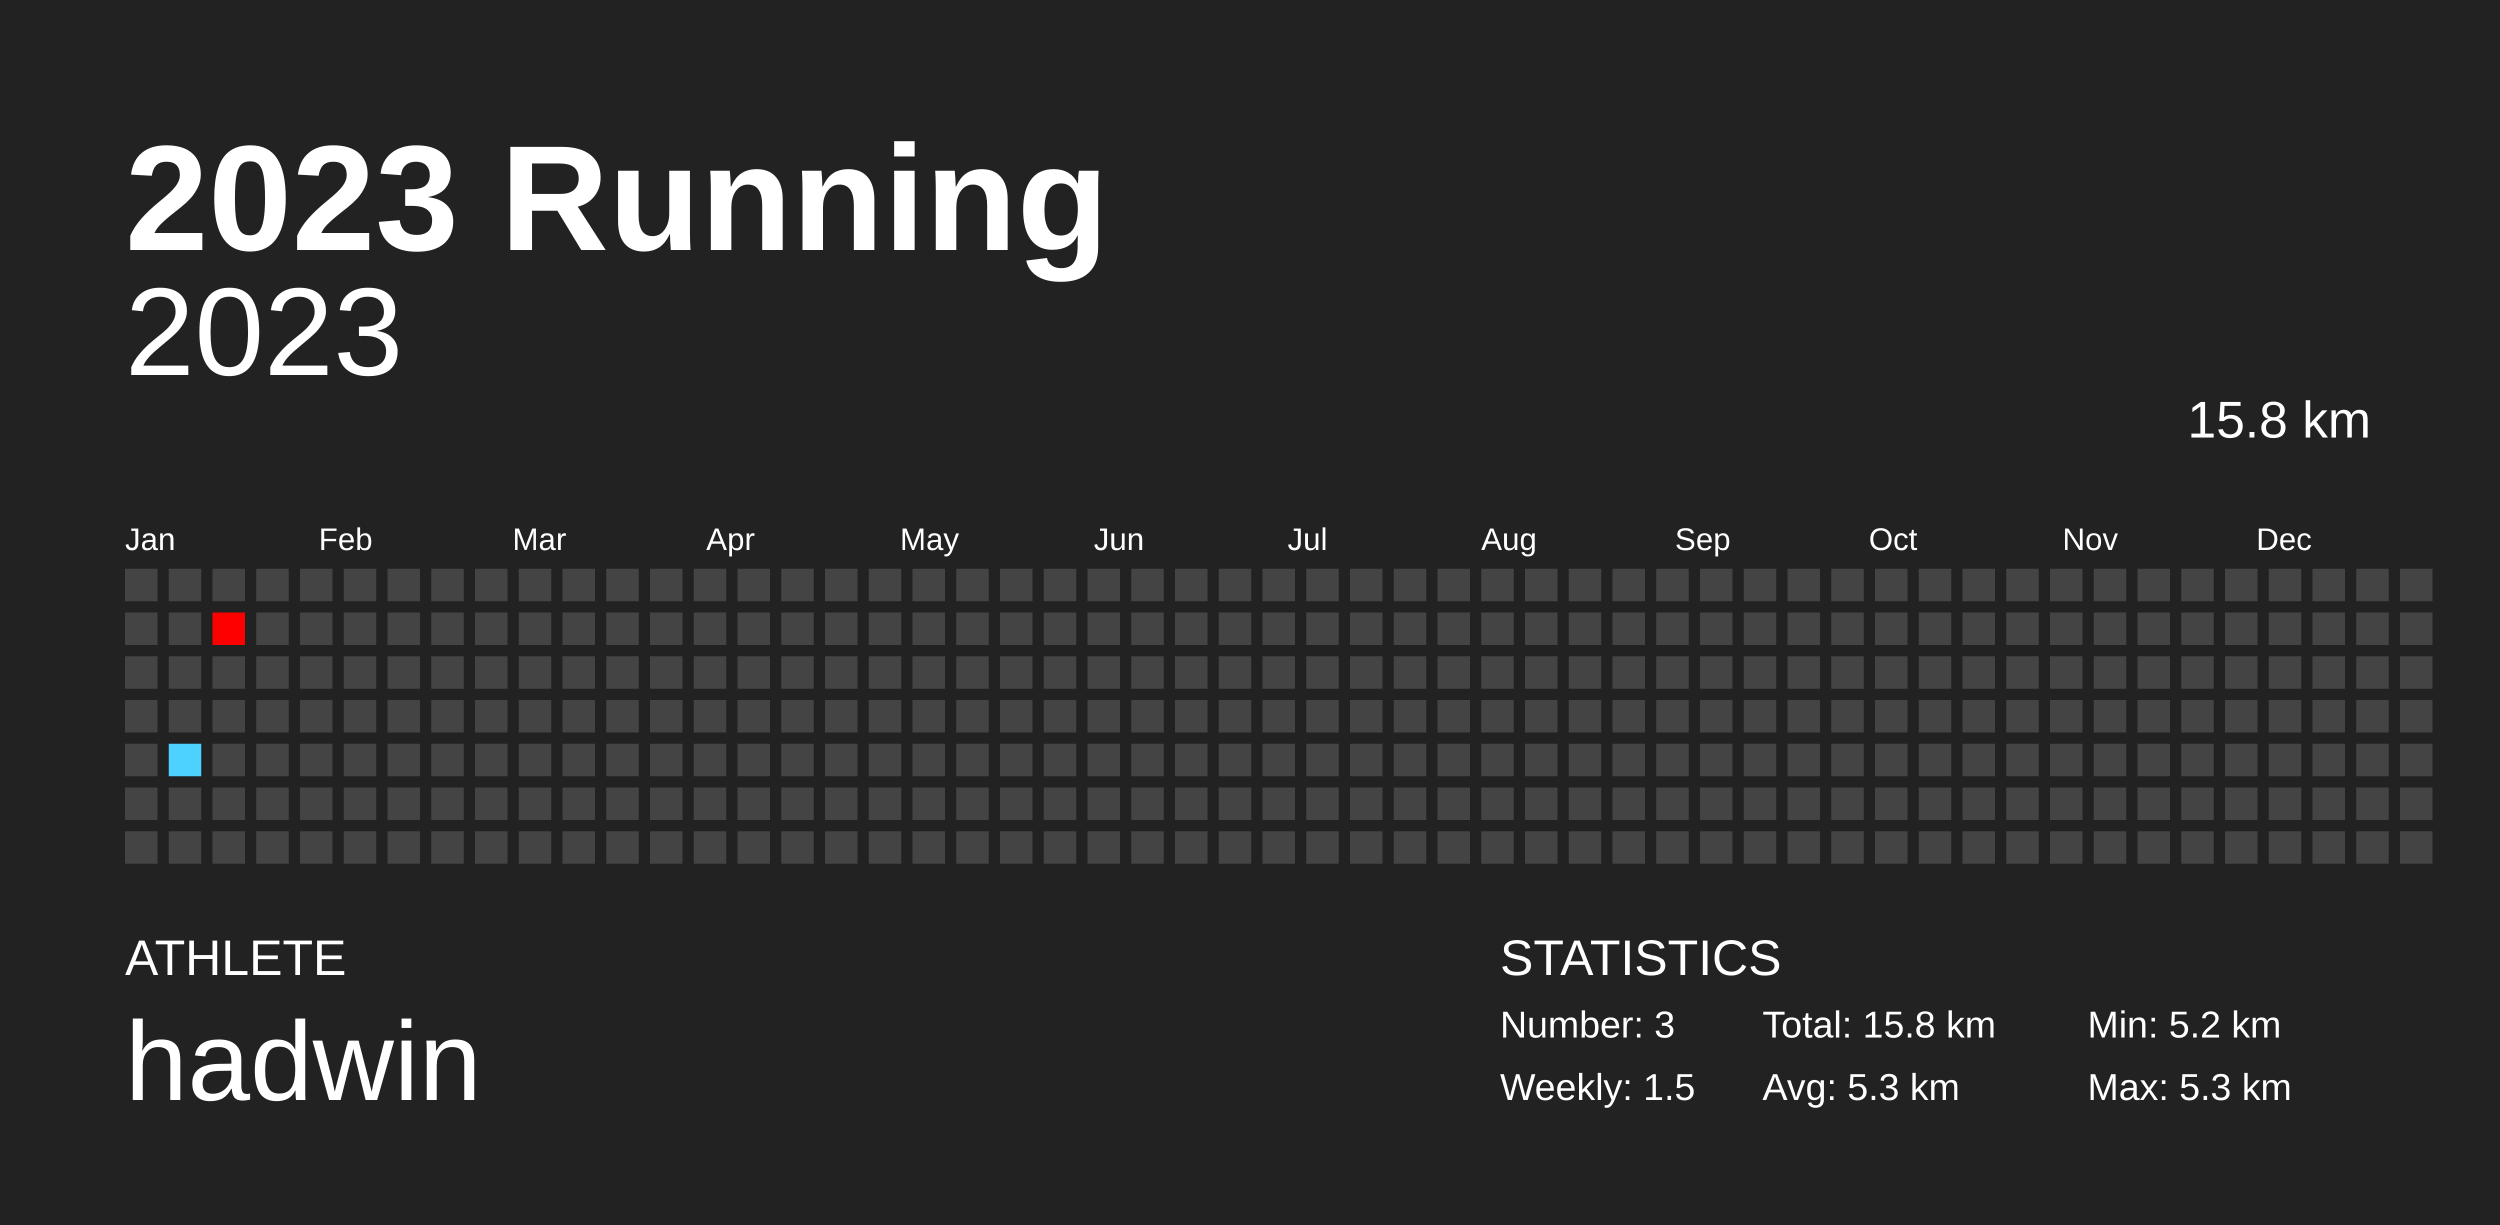
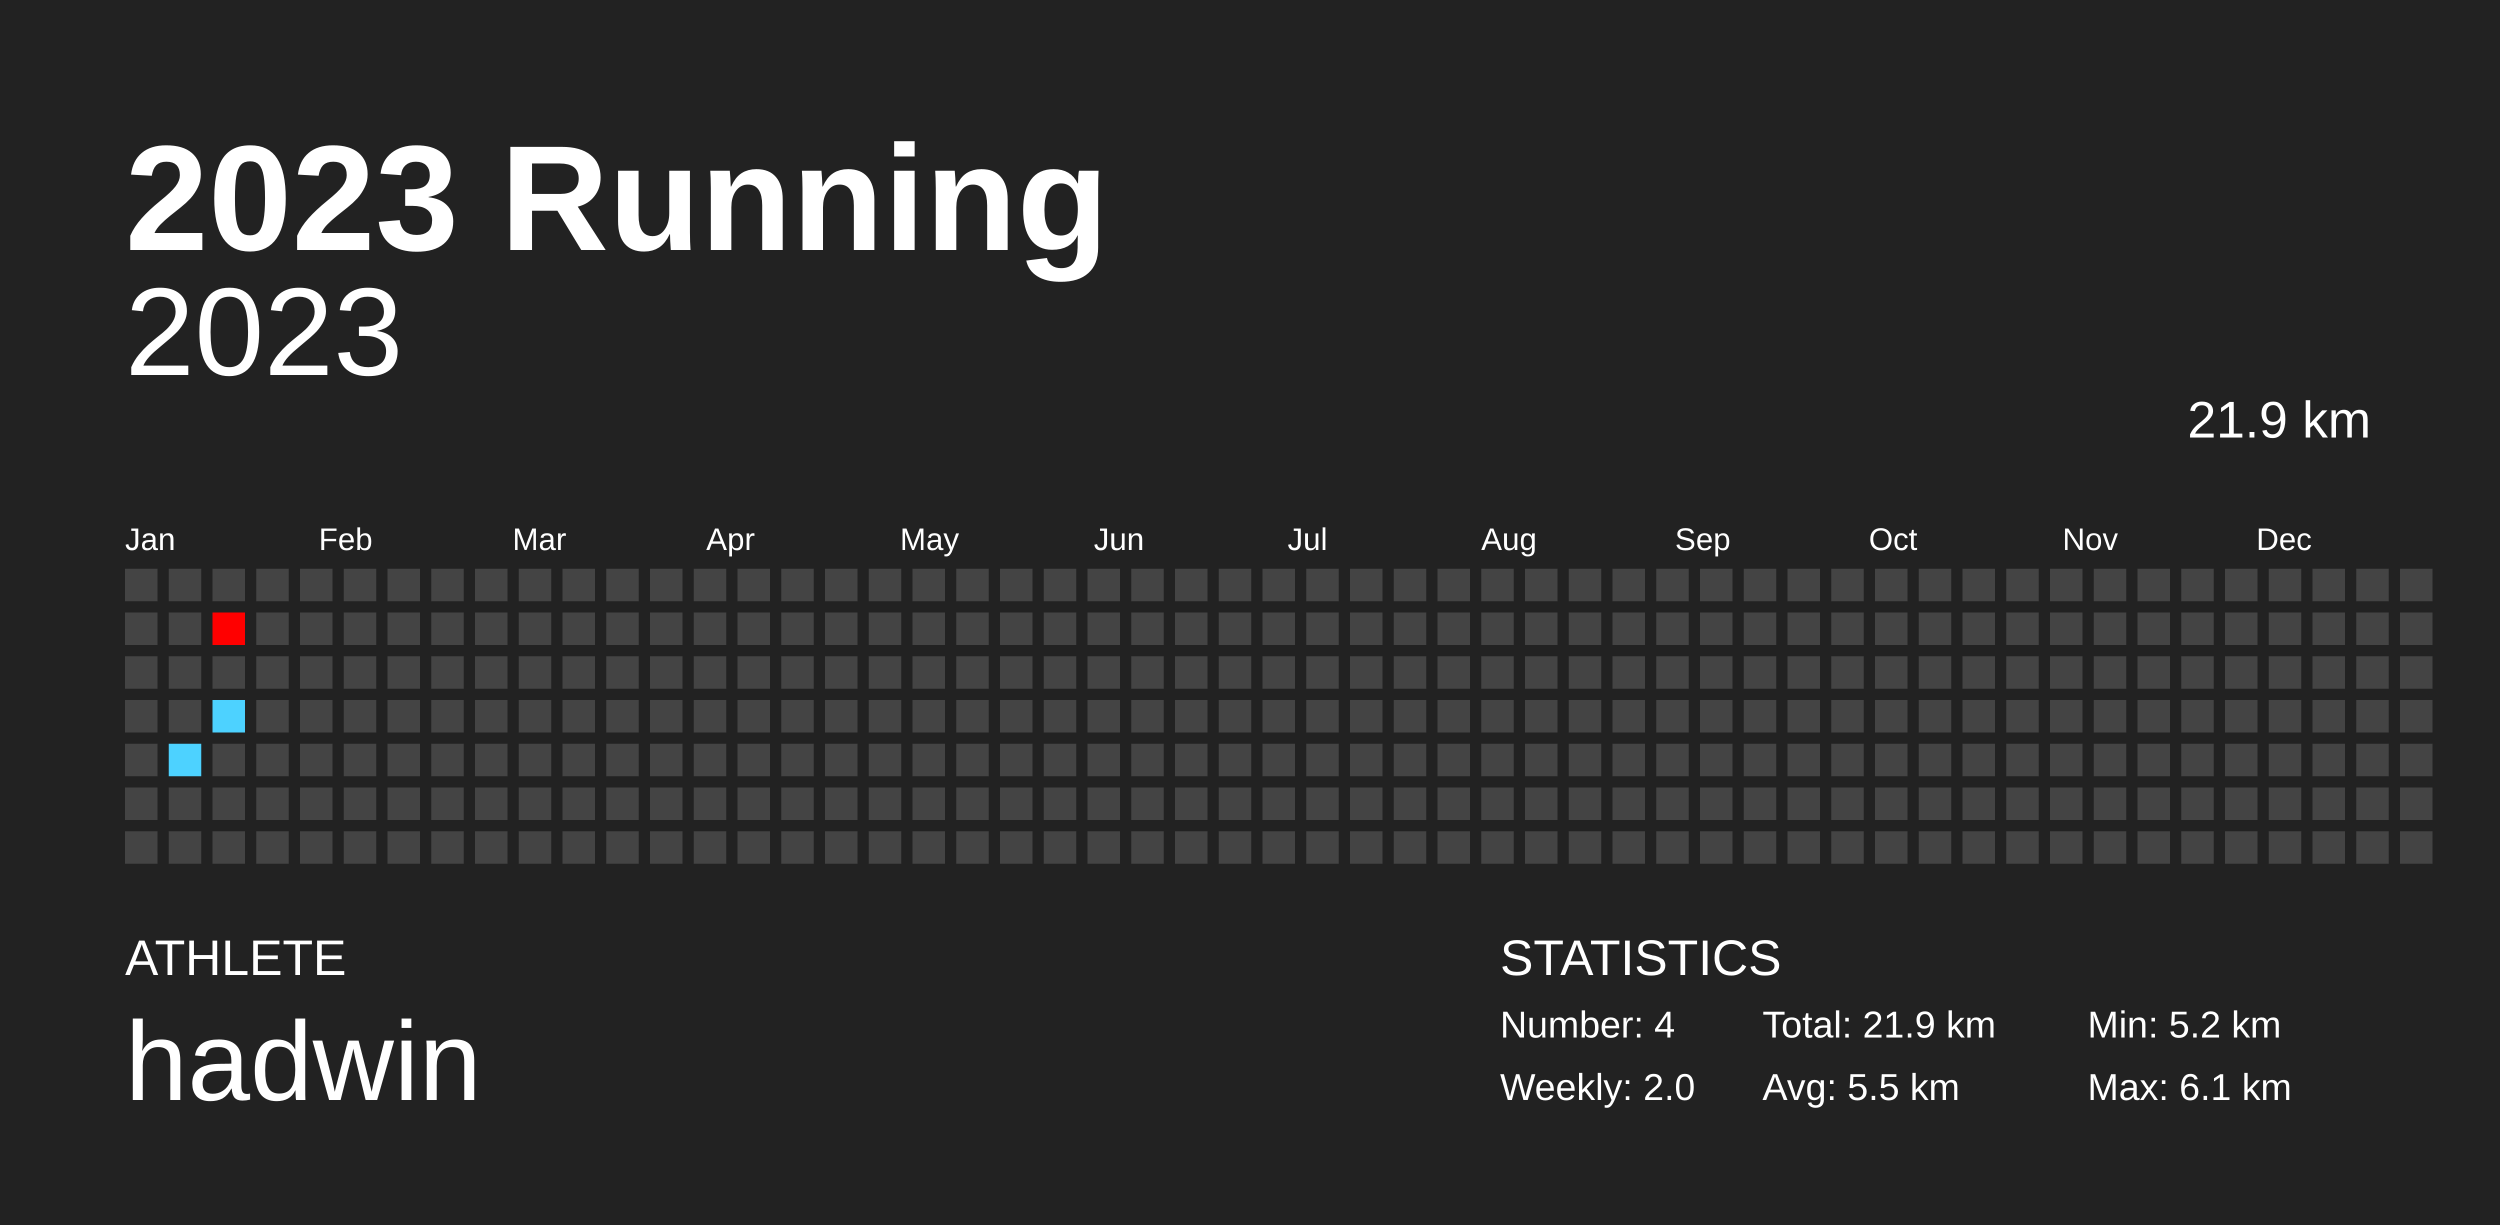
<svg xmlns="http://www.w3.org/2000/svg" baseProfile="full" height="98mm" version="1.1" viewBox="0,0,200,98" width="200mm">
  <defs />
  <rect fill="#222222" height="98" width="200" x="0" y="0" />
  <text fill="#FFFFFF" style="font-size:12px; font-family:Arial; font-weight:bold;" x="10" y="20">2023 Running</text>
  <text fill="#FFFFFF" style="font-size:4px; font-family:Arial" x="10" y="78">ATHLETE</text>
  <text fill="#FFFFFF" style="font-size:9px; font-family:Arial" x="10" y="88">hadwin</text>
  <text fill="#FFFFFF" style="font-size:4px; font-family:Arial" x="120" y="78">STATISTICS</text>
-   <text fill="#FFFFFF" style="font-size:3px; font-family:Arial" x="120" y="83">Number: 3</text>
-   <text fill="#FFFFFF" style="font-size:3px; font-family:Arial" x="120" y="88">Weekly: 1.5</text>
-   <text fill="#FFFFFF" style="font-size:3px; font-family:Arial" x="141" y="83">Total: 15.8 km</text>
-   <text fill="#FFFFFF" style="font-size:3px; font-family:Arial" x="141" y="88">Avg: 5.3 km</text>
+   <text fill="#FFFFFF" style="font-size:3px; font-family:Arial" x="120" y="83">Number: 4</text>
+   <text fill="#FFFFFF" style="font-size:3px; font-family:Arial" x="120" y="88">Weekly: 2.0</text>
+   <text fill="#FFFFFF" style="font-size:3px; font-family:Arial" x="141" y="83">Total: 21.9 km</text>
+   <text fill="#FFFFFF" style="font-size:3px; font-family:Arial" x="141" y="88">Avg: 5.5 km</text>
  <text fill="#FFFFFF" style="font-size:3px; font-family:Arial" x="167" y="83">Min: 5.2 km</text>
-   <text fill="#FFFFFF" style="font-size:3px; font-family:Arial" x="167" y="88">Max: 5.3 km</text>
+   <text fill="#FFFFFF" style="font-size:3px; font-family:Arial" x="167" y="88">Max: 6.1 km</text>
  <text alignment-baseline="hanging" fill="#FFFFFF" style="font-size:10.0px; font-family:Arial;" x="10" y="30">2023</text>
-   <text alignment-baseline="hanging" fill="#FFFFFF" style="font-size:4.125px; font-family:Arial;" x="175" y="35">15.8 km</text>
+   <text alignment-baseline="hanging" fill="#FFFFFF" style="font-size:4.125px; font-family:Arial;" x="175" y="35">21.9 km</text>
  <text fill="#FFFFFF" style="font-size:2.5px; font-family:Arial" x="10.0" y="44">Jan</text>
  <text fill="#FFFFFF" style="font-size:2.5px; font-family:Arial" x="25.5" y="44">Feb</text>
  <text fill="#FFFFFF" style="font-size:2.5px; font-family:Arial" x="41.0" y="44">Mar</text>
  <text fill="#FFFFFF" style="font-size:2.5px; font-family:Arial" x="56.5" y="44">Apr</text>
  <text fill="#FFFFFF" style="font-size:2.5px; font-family:Arial" x="72.0" y="44">May</text>
  <text fill="#FFFFFF" style="font-size:2.5px; font-family:Arial" x="87.5" y="44">Jun</text>
  <text fill="#FFFFFF" style="font-size:2.5px; font-family:Arial" x="103.0" y="44">Jul</text>
  <text fill="#FFFFFF" style="font-size:2.5px; font-family:Arial" x="118.5" y="44">Aug</text>
  <text fill="#FFFFFF" style="font-size:2.5px; font-family:Arial" x="134.0" y="44">Sep</text>
  <text fill="#FFFFFF" style="font-size:2.5px; font-family:Arial" x="149.5" y="44">Oct</text>
  <text fill="#FFFFFF" style="font-size:2.5px; font-family:Arial" x="165.0" y="44">Nov</text>
  <text fill="#FFFFFF" style="font-size:2.5px; font-family:Arial" x="180.5" y="44">Dec</text>
  <rect fill="#444444" height="2.6" width="2.6" x="10.0" y="45.5" />
  <rect fill="#444444" height="2.6" width="2.6" x="10.0" y="49.0" />
  <rect fill="#444444" height="2.6" width="2.6" x="10.0" y="52.5" />
  <rect fill="#444444" height="2.6" width="2.6" x="10.0" y="56.0" />
  <rect fill="#444444" height="2.6" width="2.6" x="10.0" y="59.5" />
  <rect fill="#444444" height="2.6" width="2.6" x="10.0" y="63.0" />
  <rect fill="#444444" height="2.6" width="2.6" x="10.0" y="66.5" />
  <rect fill="#444444" height="2.6" width="2.6" x="13.5" y="45.5" />
  <rect fill="#444444" height="2.6" width="2.6" x="13.5" y="49.0" />
  <rect fill="#444444" height="2.6" width="2.6" x="13.5" y="52.5" />
  <rect fill="#444444" height="2.6" width="2.6" x="13.5" y="56.0" />
  <rect fill="#4dd2ff" height="2.6" width="2.6" x="13.5" y="59.5" />
  <rect fill="#444444" height="2.6" width="2.6" x="13.5" y="63.0" />
  <rect fill="#444444" height="2.6" width="2.6" x="13.5" y="66.5" />
  <rect fill="#444444" height="2.6" width="2.6" x="17.0" y="45.5" />
  <rect fill="#ff0000" height="2.6" width="2.6" x="17.0" y="49.0" />
  <rect fill="#444444" height="2.6" width="2.6" x="17.0" y="52.5" />
-   <rect fill="#444444" height="2.6" width="2.6" x="17.0" y="56.0" />
+   <rect fill="#4dd2ff" height="2.6" width="2.6" x="17.0" y="56.0" />
  <rect fill="#444444" height="2.6" width="2.6" x="17.0" y="59.5" />
  <rect fill="#444444" height="2.6" width="2.6" x="17.0" y="63.0" />
  <rect fill="#444444" height="2.6" width="2.6" x="17.0" y="66.5" />
  <rect fill="#444444" height="2.6" width="2.6" x="20.5" y="45.5" />
  <rect fill="#444444" height="2.6" width="2.6" x="20.5" y="49.0" />
  <rect fill="#444444" height="2.6" width="2.6" x="20.5" y="52.5" />
  <rect fill="#444444" height="2.6" width="2.6" x="20.5" y="56.0" />
  <rect fill="#444444" height="2.6" width="2.6" x="20.5" y="59.5" />
  <rect fill="#444444" height="2.6" width="2.6" x="20.5" y="63.0" />
  <rect fill="#444444" height="2.6" width="2.6" x="20.5" y="66.5" />
  <rect fill="#444444" height="2.6" width="2.6" x="24.0" y="45.5" />
  <rect fill="#444444" height="2.6" width="2.6" x="24.0" y="49.0" />
  <rect fill="#444444" height="2.6" width="2.6" x="24.0" y="52.5" />
  <rect fill="#444444" height="2.6" width="2.6" x="24.0" y="56.0" />
  <rect fill="#444444" height="2.6" width="2.6" x="24.0" y="59.5" />
  <rect fill="#444444" height="2.6" width="2.6" x="24.0" y="63.0" />
  <rect fill="#444444" height="2.6" width="2.6" x="24.0" y="66.5" />
  <rect fill="#444444" height="2.6" width="2.6" x="27.5" y="45.5" />
  <rect fill="#444444" height="2.6" width="2.6" x="27.5" y="49.0" />
  <rect fill="#444444" height="2.6" width="2.6" x="27.5" y="52.5" />
  <rect fill="#444444" height="2.6" width="2.6" x="27.5" y="56.0" />
  <rect fill="#444444" height="2.6" width="2.6" x="27.5" y="59.5" />
  <rect fill="#444444" height="2.6" width="2.6" x="27.5" y="63.0" />
  <rect fill="#444444" height="2.6" width="2.6" x="27.5" y="66.5" />
  <rect fill="#444444" height="2.6" width="2.6" x="31.0" y="45.5" />
  <rect fill="#444444" height="2.6" width="2.6" x="31.0" y="49.0" />
  <rect fill="#444444" height="2.6" width="2.6" x="31.0" y="52.5" />
  <rect fill="#444444" height="2.6" width="2.6" x="31.0" y="56.0" />
  <rect fill="#444444" height="2.6" width="2.6" x="31.0" y="59.5" />
  <rect fill="#444444" height="2.6" width="2.6" x="31.0" y="63.0" />
  <rect fill="#444444" height="2.6" width="2.6" x="31.0" y="66.5" />
  <rect fill="#444444" height="2.6" width="2.6" x="34.5" y="45.5" />
  <rect fill="#444444" height="2.6" width="2.6" x="34.5" y="49.0" />
  <rect fill="#444444" height="2.6" width="2.6" x="34.5" y="52.5" />
  <rect fill="#444444" height="2.6" width="2.6" x="34.5" y="56.0" />
  <rect fill="#444444" height="2.6" width="2.6" x="34.5" y="59.5" />
  <rect fill="#444444" height="2.6" width="2.6" x="34.5" y="63.0" />
  <rect fill="#444444" height="2.6" width="2.6" x="34.5" y="66.5" />
  <rect fill="#444444" height="2.6" width="2.6" x="38.0" y="45.5" />
  <rect fill="#444444" height="2.6" width="2.6" x="38.0" y="49.0" />
  <rect fill="#444444" height="2.6" width="2.6" x="38.0" y="52.5" />
  <rect fill="#444444" height="2.6" width="2.6" x="38.0" y="56.0" />
  <rect fill="#444444" height="2.6" width="2.6" x="38.0" y="59.5" />
  <rect fill="#444444" height="2.6" width="2.6" x="38.0" y="63.0" />
  <rect fill="#444444" height="2.6" width="2.6" x="38.0" y="66.5" />
  <rect fill="#444444" height="2.6" width="2.6" x="41.5" y="45.5" />
  <rect fill="#444444" height="2.6" width="2.6" x="41.5" y="49.0" />
  <rect fill="#444444" height="2.6" width="2.6" x="41.5" y="52.5" />
  <rect fill="#444444" height="2.6" width="2.6" x="41.5" y="56.0" />
  <rect fill="#444444" height="2.6" width="2.6" x="41.5" y="59.5" />
  <rect fill="#444444" height="2.6" width="2.6" x="41.5" y="63.0" />
  <rect fill="#444444" height="2.6" width="2.6" x="41.5" y="66.5" />
  <rect fill="#444444" height="2.6" width="2.6" x="45.0" y="45.5" />
  <rect fill="#444444" height="2.6" width="2.6" x="45.0" y="49.0" />
  <rect fill="#444444" height="2.6" width="2.6" x="45.0" y="52.5" />
  <rect fill="#444444" height="2.6" width="2.6" x="45.0" y="56.0" />
  <rect fill="#444444" height="2.6" width="2.6" x="45.0" y="59.5" />
  <rect fill="#444444" height="2.6" width="2.6" x="45.0" y="63.0" />
  <rect fill="#444444" height="2.6" width="2.6" x="45.0" y="66.5" />
  <rect fill="#444444" height="2.6" width="2.6" x="48.5" y="45.5" />
  <rect fill="#444444" height="2.6" width="2.6" x="48.5" y="49.0" />
  <rect fill="#444444" height="2.6" width="2.6" x="48.5" y="52.5" />
  <rect fill="#444444" height="2.6" width="2.6" x="48.5" y="56.0" />
  <rect fill="#444444" height="2.6" width="2.6" x="48.5" y="59.5" />
  <rect fill="#444444" height="2.6" width="2.6" x="48.5" y="63.0" />
  <rect fill="#444444" height="2.6" width="2.6" x="48.5" y="66.5" />
  <rect fill="#444444" height="2.6" width="2.6" x="52.0" y="45.5" />
  <rect fill="#444444" height="2.6" width="2.6" x="52.0" y="49.0" />
  <rect fill="#444444" height="2.6" width="2.6" x="52.0" y="52.5" />
  <rect fill="#444444" height="2.6" width="2.6" x="52.0" y="56.0" />
  <rect fill="#444444" height="2.6" width="2.6" x="52.0" y="59.5" />
  <rect fill="#444444" height="2.6" width="2.6" x="52.0" y="63.0" />
  <rect fill="#444444" height="2.6" width="2.6" x="52.0" y="66.5" />
  <rect fill="#444444" height="2.6" width="2.6" x="55.5" y="45.5" />
  <rect fill="#444444" height="2.6" width="2.6" x="55.5" y="49.0" />
  <rect fill="#444444" height="2.6" width="2.6" x="55.5" y="52.5" />
  <rect fill="#444444" height="2.6" width="2.6" x="55.5" y="56.0" />
  <rect fill="#444444" height="2.6" width="2.6" x="55.5" y="59.5" />
  <rect fill="#444444" height="2.6" width="2.6" x="55.5" y="63.0" />
  <rect fill="#444444" height="2.6" width="2.6" x="55.5" y="66.5" />
  <rect fill="#444444" height="2.6" width="2.6" x="59.0" y="45.5" />
  <rect fill="#444444" height="2.6" width="2.6" x="59.0" y="49.0" />
  <rect fill="#444444" height="2.6" width="2.6" x="59.0" y="52.5" />
  <rect fill="#444444" height="2.6" width="2.6" x="59.0" y="56.0" />
  <rect fill="#444444" height="2.6" width="2.6" x="59.0" y="59.5" />
  <rect fill="#444444" height="2.6" width="2.6" x="59.0" y="63.0" />
  <rect fill="#444444" height="2.6" width="2.6" x="59.0" y="66.5" />
  <rect fill="#444444" height="2.6" width="2.6" x="62.5" y="45.5" />
  <rect fill="#444444" height="2.6" width="2.6" x="62.5" y="49.0" />
  <rect fill="#444444" height="2.6" width="2.6" x="62.5" y="52.5" />
  <rect fill="#444444" height="2.6" width="2.6" x="62.5" y="56.0" />
  <rect fill="#444444" height="2.6" width="2.6" x="62.5" y="59.5" />
  <rect fill="#444444" height="2.6" width="2.6" x="62.5" y="63.0" />
  <rect fill="#444444" height="2.6" width="2.6" x="62.5" y="66.5" />
  <rect fill="#444444" height="2.6" width="2.6" x="66.0" y="45.5" />
  <rect fill="#444444" height="2.6" width="2.6" x="66.0" y="49.0" />
  <rect fill="#444444" height="2.6" width="2.6" x="66.0" y="52.5" />
  <rect fill="#444444" height="2.6" width="2.6" x="66.0" y="56.0" />
  <rect fill="#444444" height="2.6" width="2.6" x="66.0" y="59.5" />
  <rect fill="#444444" height="2.6" width="2.6" x="66.0" y="63.0" />
  <rect fill="#444444" height="2.6" width="2.6" x="66.0" y="66.5" />
  <rect fill="#444444" height="2.6" width="2.6" x="69.5" y="45.5" />
  <rect fill="#444444" height="2.6" width="2.6" x="69.5" y="49.0" />
  <rect fill="#444444" height="2.6" width="2.6" x="69.5" y="52.5" />
  <rect fill="#444444" height="2.6" width="2.6" x="69.5" y="56.0" />
  <rect fill="#444444" height="2.6" width="2.6" x="69.5" y="59.5" />
  <rect fill="#444444" height="2.6" width="2.6" x="69.5" y="63.0" />
  <rect fill="#444444" height="2.6" width="2.6" x="69.5" y="66.5" />
  <rect fill="#444444" height="2.6" width="2.6" x="73.0" y="45.5" />
  <rect fill="#444444" height="2.6" width="2.6" x="73.0" y="49.0" />
  <rect fill="#444444" height="2.6" width="2.6" x="73.0" y="52.5" />
  <rect fill="#444444" height="2.6" width="2.6" x="73.0" y="56.0" />
  <rect fill="#444444" height="2.6" width="2.6" x="73.0" y="59.5" />
  <rect fill="#444444" height="2.6" width="2.6" x="73.0" y="63.0" />
  <rect fill="#444444" height="2.6" width="2.6" x="73.0" y="66.5" />
  <rect fill="#444444" height="2.6" width="2.6" x="76.5" y="45.5" />
  <rect fill="#444444" height="2.6" width="2.6" x="76.5" y="49.0" />
  <rect fill="#444444" height="2.6" width="2.6" x="76.5" y="52.5" />
  <rect fill="#444444" height="2.6" width="2.6" x="76.5" y="56.0" />
  <rect fill="#444444" height="2.6" width="2.6" x="76.5" y="59.5" />
  <rect fill="#444444" height="2.6" width="2.6" x="76.5" y="63.0" />
  <rect fill="#444444" height="2.6" width="2.6" x="76.5" y="66.5" />
  <rect fill="#444444" height="2.6" width="2.6" x="80.0" y="45.5" />
  <rect fill="#444444" height="2.6" width="2.6" x="80.0" y="49.0" />
  <rect fill="#444444" height="2.6" width="2.6" x="80.0" y="52.5" />
  <rect fill="#444444" height="2.6" width="2.6" x="80.0" y="56.0" />
  <rect fill="#444444" height="2.6" width="2.6" x="80.0" y="59.5" />
  <rect fill="#444444" height="2.6" width="2.6" x="80.0" y="63.0" />
  <rect fill="#444444" height="2.6" width="2.6" x="80.0" y="66.5" />
  <rect fill="#444444" height="2.6" width="2.6" x="83.5" y="45.5" />
  <rect fill="#444444" height="2.6" width="2.6" x="83.5" y="49.0" />
  <rect fill="#444444" height="2.6" width="2.6" x="83.5" y="52.5" />
  <rect fill="#444444" height="2.6" width="2.6" x="83.5" y="56.0" />
  <rect fill="#444444" height="2.6" width="2.6" x="83.5" y="59.5" />
  <rect fill="#444444" height="2.6" width="2.6" x="83.5" y="63.0" />
  <rect fill="#444444" height="2.6" width="2.6" x="83.5" y="66.5" />
  <rect fill="#444444" height="2.6" width="2.6" x="87.0" y="45.5" />
  <rect fill="#444444" height="2.6" width="2.6" x="87.0" y="49.0" />
  <rect fill="#444444" height="2.6" width="2.6" x="87.0" y="52.5" />
  <rect fill="#444444" height="2.6" width="2.6" x="87.0" y="56.0" />
  <rect fill="#444444" height="2.6" width="2.6" x="87.0" y="59.5" />
  <rect fill="#444444" height="2.6" width="2.6" x="87.0" y="63.0" />
  <rect fill="#444444" height="2.6" width="2.6" x="87.0" y="66.5" />
  <rect fill="#444444" height="2.6" width="2.6" x="90.5" y="45.5" />
  <rect fill="#444444" height="2.6" width="2.6" x="90.5" y="49.0" />
  <rect fill="#444444" height="2.6" width="2.6" x="90.5" y="52.5" />
  <rect fill="#444444" height="2.6" width="2.6" x="90.5" y="56.0" />
  <rect fill="#444444" height="2.6" width="2.6" x="90.5" y="59.5" />
  <rect fill="#444444" height="2.6" width="2.6" x="90.5" y="63.0" />
  <rect fill="#444444" height="2.6" width="2.6" x="90.5" y="66.5" />
  <rect fill="#444444" height="2.6" width="2.6" x="94.0" y="45.5" />
  <rect fill="#444444" height="2.6" width="2.6" x="94.0" y="49.0" />
  <rect fill="#444444" height="2.6" width="2.6" x="94.0" y="52.5" />
  <rect fill="#444444" height="2.6" width="2.6" x="94.0" y="56.0" />
  <rect fill="#444444" height="2.6" width="2.6" x="94.0" y="59.5" />
  <rect fill="#444444" height="2.6" width="2.6" x="94.0" y="63.0" />
  <rect fill="#444444" height="2.6" width="2.6" x="94.0" y="66.5" />
  <rect fill="#444444" height="2.6" width="2.6" x="97.5" y="45.5" />
  <rect fill="#444444" height="2.6" width="2.6" x="97.5" y="49.0" />
  <rect fill="#444444" height="2.6" width="2.6" x="97.5" y="52.5" />
  <rect fill="#444444" height="2.6" width="2.6" x="97.5" y="56.0" />
  <rect fill="#444444" height="2.6" width="2.6" x="97.5" y="59.5" />
  <rect fill="#444444" height="2.6" width="2.6" x="97.5" y="63.0" />
  <rect fill="#444444" height="2.6" width="2.6" x="97.5" y="66.5" />
  <rect fill="#444444" height="2.6" width="2.6" x="101.0" y="45.5" />
  <rect fill="#444444" height="2.6" width="2.6" x="101.0" y="49.0" />
  <rect fill="#444444" height="2.6" width="2.6" x="101.0" y="52.5" />
  <rect fill="#444444" height="2.6" width="2.6" x="101.0" y="56.0" />
  <rect fill="#444444" height="2.6" width="2.6" x="101.0" y="59.5" />
  <rect fill="#444444" height="2.6" width="2.6" x="101.0" y="63.0" />
  <rect fill="#444444" height="2.6" width="2.6" x="101.0" y="66.5" />
  <rect fill="#444444" height="2.6" width="2.6" x="104.5" y="45.5" />
  <rect fill="#444444" height="2.6" width="2.6" x="104.5" y="49.0" />
  <rect fill="#444444" height="2.6" width="2.6" x="104.5" y="52.5" />
  <rect fill="#444444" height="2.6" width="2.6" x="104.5" y="56.0" />
  <rect fill="#444444" height="2.6" width="2.6" x="104.5" y="59.5" />
  <rect fill="#444444" height="2.6" width="2.6" x="104.5" y="63.0" />
  <rect fill="#444444" height="2.6" width="2.6" x="104.5" y="66.5" />
  <rect fill="#444444" height="2.6" width="2.6" x="108.0" y="45.5" />
  <rect fill="#444444" height="2.6" width="2.6" x="108.0" y="49.0" />
  <rect fill="#444444" height="2.6" width="2.6" x="108.0" y="52.5" />
  <rect fill="#444444" height="2.6" width="2.6" x="108.0" y="56.0" />
  <rect fill="#444444" height="2.6" width="2.6" x="108.0" y="59.5" />
  <rect fill="#444444" height="2.6" width="2.6" x="108.0" y="63.0" />
  <rect fill="#444444" height="2.6" width="2.6" x="108.0" y="66.5" />
  <rect fill="#444444" height="2.6" width="2.6" x="111.5" y="45.5" />
  <rect fill="#444444" height="2.6" width="2.6" x="111.5" y="49.0" />
  <rect fill="#444444" height="2.6" width="2.6" x="111.5" y="52.5" />
  <rect fill="#444444" height="2.6" width="2.6" x="111.5" y="56.0" />
  <rect fill="#444444" height="2.6" width="2.6" x="111.5" y="59.5" />
  <rect fill="#444444" height="2.6" width="2.6" x="111.5" y="63.0" />
  <rect fill="#444444" height="2.6" width="2.6" x="111.5" y="66.5" />
  <rect fill="#444444" height="2.6" width="2.6" x="115.0" y="45.5" />
  <rect fill="#444444" height="2.6" width="2.6" x="115.0" y="49.0" />
  <rect fill="#444444" height="2.6" width="2.6" x="115.0" y="52.5" />
  <rect fill="#444444" height="2.6" width="2.6" x="115.0" y="56.0" />
  <rect fill="#444444" height="2.6" width="2.6" x="115.0" y="59.5" />
  <rect fill="#444444" height="2.6" width="2.6" x="115.0" y="63.0" />
  <rect fill="#444444" height="2.6" width="2.6" x="115.0" y="66.5" />
  <rect fill="#444444" height="2.6" width="2.6" x="118.5" y="45.5" />
  <rect fill="#444444" height="2.6" width="2.6" x="118.5" y="49.0" />
  <rect fill="#444444" height="2.6" width="2.6" x="118.5" y="52.5" />
  <rect fill="#444444" height="2.6" width="2.6" x="118.5" y="56.0" />
  <rect fill="#444444" height="2.6" width="2.6" x="118.5" y="59.5" />
  <rect fill="#444444" height="2.6" width="2.6" x="118.5" y="63.0" />
  <rect fill="#444444" height="2.6" width="2.6" x="118.5" y="66.5" />
  <rect fill="#444444" height="2.6" width="2.6" x="122.0" y="45.5" />
  <rect fill="#444444" height="2.6" width="2.6" x="122.0" y="49.0" />
  <rect fill="#444444" height="2.6" width="2.6" x="122.0" y="52.5" />
  <rect fill="#444444" height="2.6" width="2.6" x="122.0" y="56.0" />
  <rect fill="#444444" height="2.6" width="2.6" x="122.0" y="59.5" />
  <rect fill="#444444" height="2.6" width="2.6" x="122.0" y="63.0" />
  <rect fill="#444444" height="2.6" width="2.6" x="122.0" y="66.5" />
  <rect fill="#444444" height="2.6" width="2.6" x="125.5" y="45.5" />
  <rect fill="#444444" height="2.6" width="2.6" x="125.5" y="49.0" />
  <rect fill="#444444" height="2.6" width="2.6" x="125.5" y="52.5" />
  <rect fill="#444444" height="2.6" width="2.6" x="125.5" y="56.0" />
  <rect fill="#444444" height="2.6" width="2.6" x="125.5" y="59.5" />
  <rect fill="#444444" height="2.6" width="2.6" x="125.5" y="63.0" />
  <rect fill="#444444" height="2.6" width="2.6" x="125.5" y="66.5" />
  <rect fill="#444444" height="2.6" width="2.6" x="129.0" y="45.5" />
  <rect fill="#444444" height="2.6" width="2.6" x="129.0" y="49.0" />
  <rect fill="#444444" height="2.6" width="2.6" x="129.0" y="52.5" />
  <rect fill="#444444" height="2.6" width="2.6" x="129.0" y="56.0" />
  <rect fill="#444444" height="2.6" width="2.6" x="129.0" y="59.5" />
  <rect fill="#444444" height="2.6" width="2.6" x="129.0" y="63.0" />
  <rect fill="#444444" height="2.6" width="2.6" x="129.0" y="66.5" />
  <rect fill="#444444" height="2.6" width="2.6" x="132.5" y="45.5" />
  <rect fill="#444444" height="2.6" width="2.6" x="132.5" y="49.0" />
  <rect fill="#444444" height="2.6" width="2.6" x="132.5" y="52.5" />
  <rect fill="#444444" height="2.6" width="2.6" x="132.5" y="56.0" />
  <rect fill="#444444" height="2.6" width="2.6" x="132.5" y="59.5" />
  <rect fill="#444444" height="2.6" width="2.6" x="132.5" y="63.0" />
  <rect fill="#444444" height="2.6" width="2.6" x="132.5" y="66.5" />
  <rect fill="#444444" height="2.6" width="2.6" x="136.0" y="45.5" />
  <rect fill="#444444" height="2.6" width="2.6" x="136.0" y="49.0" />
  <rect fill="#444444" height="2.6" width="2.6" x="136.0" y="52.5" />
  <rect fill="#444444" height="2.6" width="2.6" x="136.0" y="56.0" />
  <rect fill="#444444" height="2.6" width="2.6" x="136.0" y="59.5" />
  <rect fill="#444444" height="2.6" width="2.6" x="136.0" y="63.0" />
  <rect fill="#444444" height="2.6" width="2.6" x="136.0" y="66.5" />
  <rect fill="#444444" height="2.6" width="2.6" x="139.5" y="45.5" />
  <rect fill="#444444" height="2.6" width="2.6" x="139.5" y="49.0" />
  <rect fill="#444444" height="2.6" width="2.6" x="139.5" y="52.5" />
  <rect fill="#444444" height="2.6" width="2.6" x="139.5" y="56.0" />
  <rect fill="#444444" height="2.6" width="2.6" x="139.5" y="59.5" />
  <rect fill="#444444" height="2.6" width="2.6" x="139.5" y="63.0" />
  <rect fill="#444444" height="2.6" width="2.6" x="139.5" y="66.5" />
  <rect fill="#444444" height="2.6" width="2.6" x="143.0" y="45.5" />
  <rect fill="#444444" height="2.6" width="2.6" x="143.0" y="49.0" />
  <rect fill="#444444" height="2.6" width="2.6" x="143.0" y="52.5" />
  <rect fill="#444444" height="2.6" width="2.6" x="143.0" y="56.0" />
  <rect fill="#444444" height="2.6" width="2.6" x="143.0" y="59.5" />
  <rect fill="#444444" height="2.6" width="2.6" x="143.0" y="63.0" />
  <rect fill="#444444" height="2.6" width="2.6" x="143.0" y="66.5" />
  <rect fill="#444444" height="2.6" width="2.6" x="146.5" y="45.5" />
  <rect fill="#444444" height="2.6" width="2.6" x="146.5" y="49.0" />
  <rect fill="#444444" height="2.6" width="2.6" x="146.5" y="52.5" />
  <rect fill="#444444" height="2.6" width="2.6" x="146.5" y="56.0" />
  <rect fill="#444444" height="2.6" width="2.6" x="146.5" y="59.5" />
  <rect fill="#444444" height="2.6" width="2.6" x="146.5" y="63.0" />
  <rect fill="#444444" height="2.6" width="2.6" x="146.5" y="66.5" />
  <rect fill="#444444" height="2.6" width="2.6" x="150.0" y="45.5" />
  <rect fill="#444444" height="2.6" width="2.6" x="150.0" y="49.0" />
  <rect fill="#444444" height="2.6" width="2.6" x="150.0" y="52.5" />
  <rect fill="#444444" height="2.6" width="2.6" x="150.0" y="56.0" />
  <rect fill="#444444" height="2.6" width="2.6" x="150.0" y="59.5" />
  <rect fill="#444444" height="2.6" width="2.6" x="150.0" y="63.0" />
  <rect fill="#444444" height="2.6" width="2.6" x="150.0" y="66.5" />
  <rect fill="#444444" height="2.6" width="2.6" x="153.5" y="45.5" />
  <rect fill="#444444" height="2.6" width="2.6" x="153.5" y="49.0" />
  <rect fill="#444444" height="2.6" width="2.6" x="153.5" y="52.5" />
  <rect fill="#444444" height="2.6" width="2.6" x="153.5" y="56.0" />
  <rect fill="#444444" height="2.6" width="2.6" x="153.5" y="59.5" />
  <rect fill="#444444" height="2.6" width="2.6" x="153.5" y="63.0" />
  <rect fill="#444444" height="2.6" width="2.6" x="153.5" y="66.5" />
  <rect fill="#444444" height="2.6" width="2.6" x="157.0" y="45.5" />
  <rect fill="#444444" height="2.6" width="2.6" x="157.0" y="49.0" />
  <rect fill="#444444" height="2.6" width="2.6" x="157.0" y="52.5" />
  <rect fill="#444444" height="2.6" width="2.6" x="157.0" y="56.0" />
  <rect fill="#444444" height="2.6" width="2.6" x="157.0" y="59.5" />
  <rect fill="#444444" height="2.6" width="2.6" x="157.0" y="63.0" />
  <rect fill="#444444" height="2.6" width="2.6" x="157.0" y="66.5" />
  <rect fill="#444444" height="2.6" width="2.6" x="160.5" y="45.5" />
  <rect fill="#444444" height="2.6" width="2.6" x="160.5" y="49.0" />
  <rect fill="#444444" height="2.6" width="2.6" x="160.5" y="52.5" />
  <rect fill="#444444" height="2.6" width="2.6" x="160.5" y="56.0" />
  <rect fill="#444444" height="2.6" width="2.6" x="160.5" y="59.5" />
  <rect fill="#444444" height="2.6" width="2.6" x="160.5" y="63.0" />
  <rect fill="#444444" height="2.6" width="2.6" x="160.5" y="66.5" />
  <rect fill="#444444" height="2.6" width="2.6" x="164.0" y="45.5" />
  <rect fill="#444444" height="2.6" width="2.6" x="164.0" y="49.0" />
  <rect fill="#444444" height="2.6" width="2.6" x="164.0" y="52.5" />
  <rect fill="#444444" height="2.6" width="2.6" x="164.0" y="56.0" />
  <rect fill="#444444" height="2.6" width="2.6" x="164.0" y="59.5" />
  <rect fill="#444444" height="2.6" width="2.6" x="164.0" y="63.0" />
  <rect fill="#444444" height="2.6" width="2.6" x="164.0" y="66.5" />
  <rect fill="#444444" height="2.6" width="2.6" x="167.5" y="45.5" />
  <rect fill="#444444" height="2.6" width="2.6" x="167.5" y="49.0" />
  <rect fill="#444444" height="2.6" width="2.6" x="167.5" y="52.5" />
  <rect fill="#444444" height="2.6" width="2.6" x="167.5" y="56.0" />
  <rect fill="#444444" height="2.6" width="2.6" x="167.5" y="59.5" />
  <rect fill="#444444" height="2.6" width="2.6" x="167.5" y="63.0" />
  <rect fill="#444444" height="2.6" width="2.6" x="167.5" y="66.5" />
  <rect fill="#444444" height="2.6" width="2.6" x="171.0" y="45.5" />
  <rect fill="#444444" height="2.6" width="2.6" x="171.0" y="49.0" />
  <rect fill="#444444" height="2.6" width="2.6" x="171.0" y="52.5" />
  <rect fill="#444444" height="2.6" width="2.6" x="171.0" y="56.0" />
  <rect fill="#444444" height="2.6" width="2.6" x="171.0" y="59.5" />
  <rect fill="#444444" height="2.6" width="2.6" x="171.0" y="63.0" />
  <rect fill="#444444" height="2.6" width="2.6" x="171.0" y="66.5" />
  <rect fill="#444444" height="2.6" width="2.6" x="174.5" y="45.5" />
  <rect fill="#444444" height="2.6" width="2.6" x="174.5" y="49.0" />
  <rect fill="#444444" height="2.6" width="2.6" x="174.5" y="52.5" />
  <rect fill="#444444" height="2.6" width="2.6" x="174.5" y="56.0" />
  <rect fill="#444444" height="2.6" width="2.6" x="174.5" y="59.5" />
  <rect fill="#444444" height="2.6" width="2.6" x="174.5" y="63.0" />
  <rect fill="#444444" height="2.6" width="2.6" x="174.5" y="66.5" />
  <rect fill="#444444" height="2.6" width="2.6" x="178.0" y="45.5" />
  <rect fill="#444444" height="2.6" width="2.6" x="178.0" y="49.0" />
  <rect fill="#444444" height="2.6" width="2.6" x="178.0" y="52.5" />
  <rect fill="#444444" height="2.6" width="2.6" x="178.0" y="56.0" />
  <rect fill="#444444" height="2.6" width="2.6" x="178.0" y="59.5" />
  <rect fill="#444444" height="2.6" width="2.6" x="178.0" y="63.0" />
  <rect fill="#444444" height="2.6" width="2.6" x="178.0" y="66.5" />
  <rect fill="#444444" height="2.6" width="2.6" x="181.5" y="45.5" />
  <rect fill="#444444" height="2.6" width="2.6" x="181.5" y="49.0" />
  <rect fill="#444444" height="2.6" width="2.6" x="181.5" y="52.5" />
  <rect fill="#444444" height="2.6" width="2.6" x="181.5" y="56.0" />
  <rect fill="#444444" height="2.6" width="2.6" x="181.5" y="59.5" />
  <rect fill="#444444" height="2.6" width="2.6" x="181.5" y="63.0" />
  <rect fill="#444444" height="2.6" width="2.6" x="181.5" y="66.5" />
  <rect fill="#444444" height="2.6" width="2.6" x="185.0" y="45.5" />
  <rect fill="#444444" height="2.6" width="2.6" x="185.0" y="49.0" />
  <rect fill="#444444" height="2.6" width="2.6" x="185.0" y="52.5" />
  <rect fill="#444444" height="2.6" width="2.6" x="185.0" y="56.0" />
  <rect fill="#444444" height="2.6" width="2.6" x="185.0" y="59.5" />
  <rect fill="#444444" height="2.6" width="2.6" x="185.0" y="63.0" />
  <rect fill="#444444" height="2.6" width="2.6" x="185.0" y="66.5" />
  <rect fill="#444444" height="2.6" width="2.6" x="188.5" y="45.5" />
  <rect fill="#444444" height="2.6" width="2.6" x="188.5" y="49.0" />
  <rect fill="#444444" height="2.6" width="2.6" x="188.5" y="52.5" />
  <rect fill="#444444" height="2.6" width="2.6" x="188.5" y="56.0" />
  <rect fill="#444444" height="2.6" width="2.6" x="188.5" y="59.5" />
  <rect fill="#444444" height="2.6" width="2.6" x="188.5" y="63.0" />
  <rect fill="#444444" height="2.6" width="2.6" x="188.5" y="66.5" />
  <rect fill="#444444" height="2.6" width="2.6" x="192.0" y="45.5" />
  <rect fill="#444444" height="2.6" width="2.6" x="192.0" y="49.0" />
  <rect fill="#444444" height="2.6" width="2.6" x="192.0" y="52.5" />
  <rect fill="#444444" height="2.6" width="2.6" x="192.0" y="56.0" />
  <rect fill="#444444" height="2.6" width="2.6" x="192.0" y="59.5" />
  <rect fill="#444444" height="2.6" width="2.6" x="192.0" y="63.0" />
  <rect fill="#444444" height="2.6" width="2.6" x="192.0" y="66.5" />
</svg>
